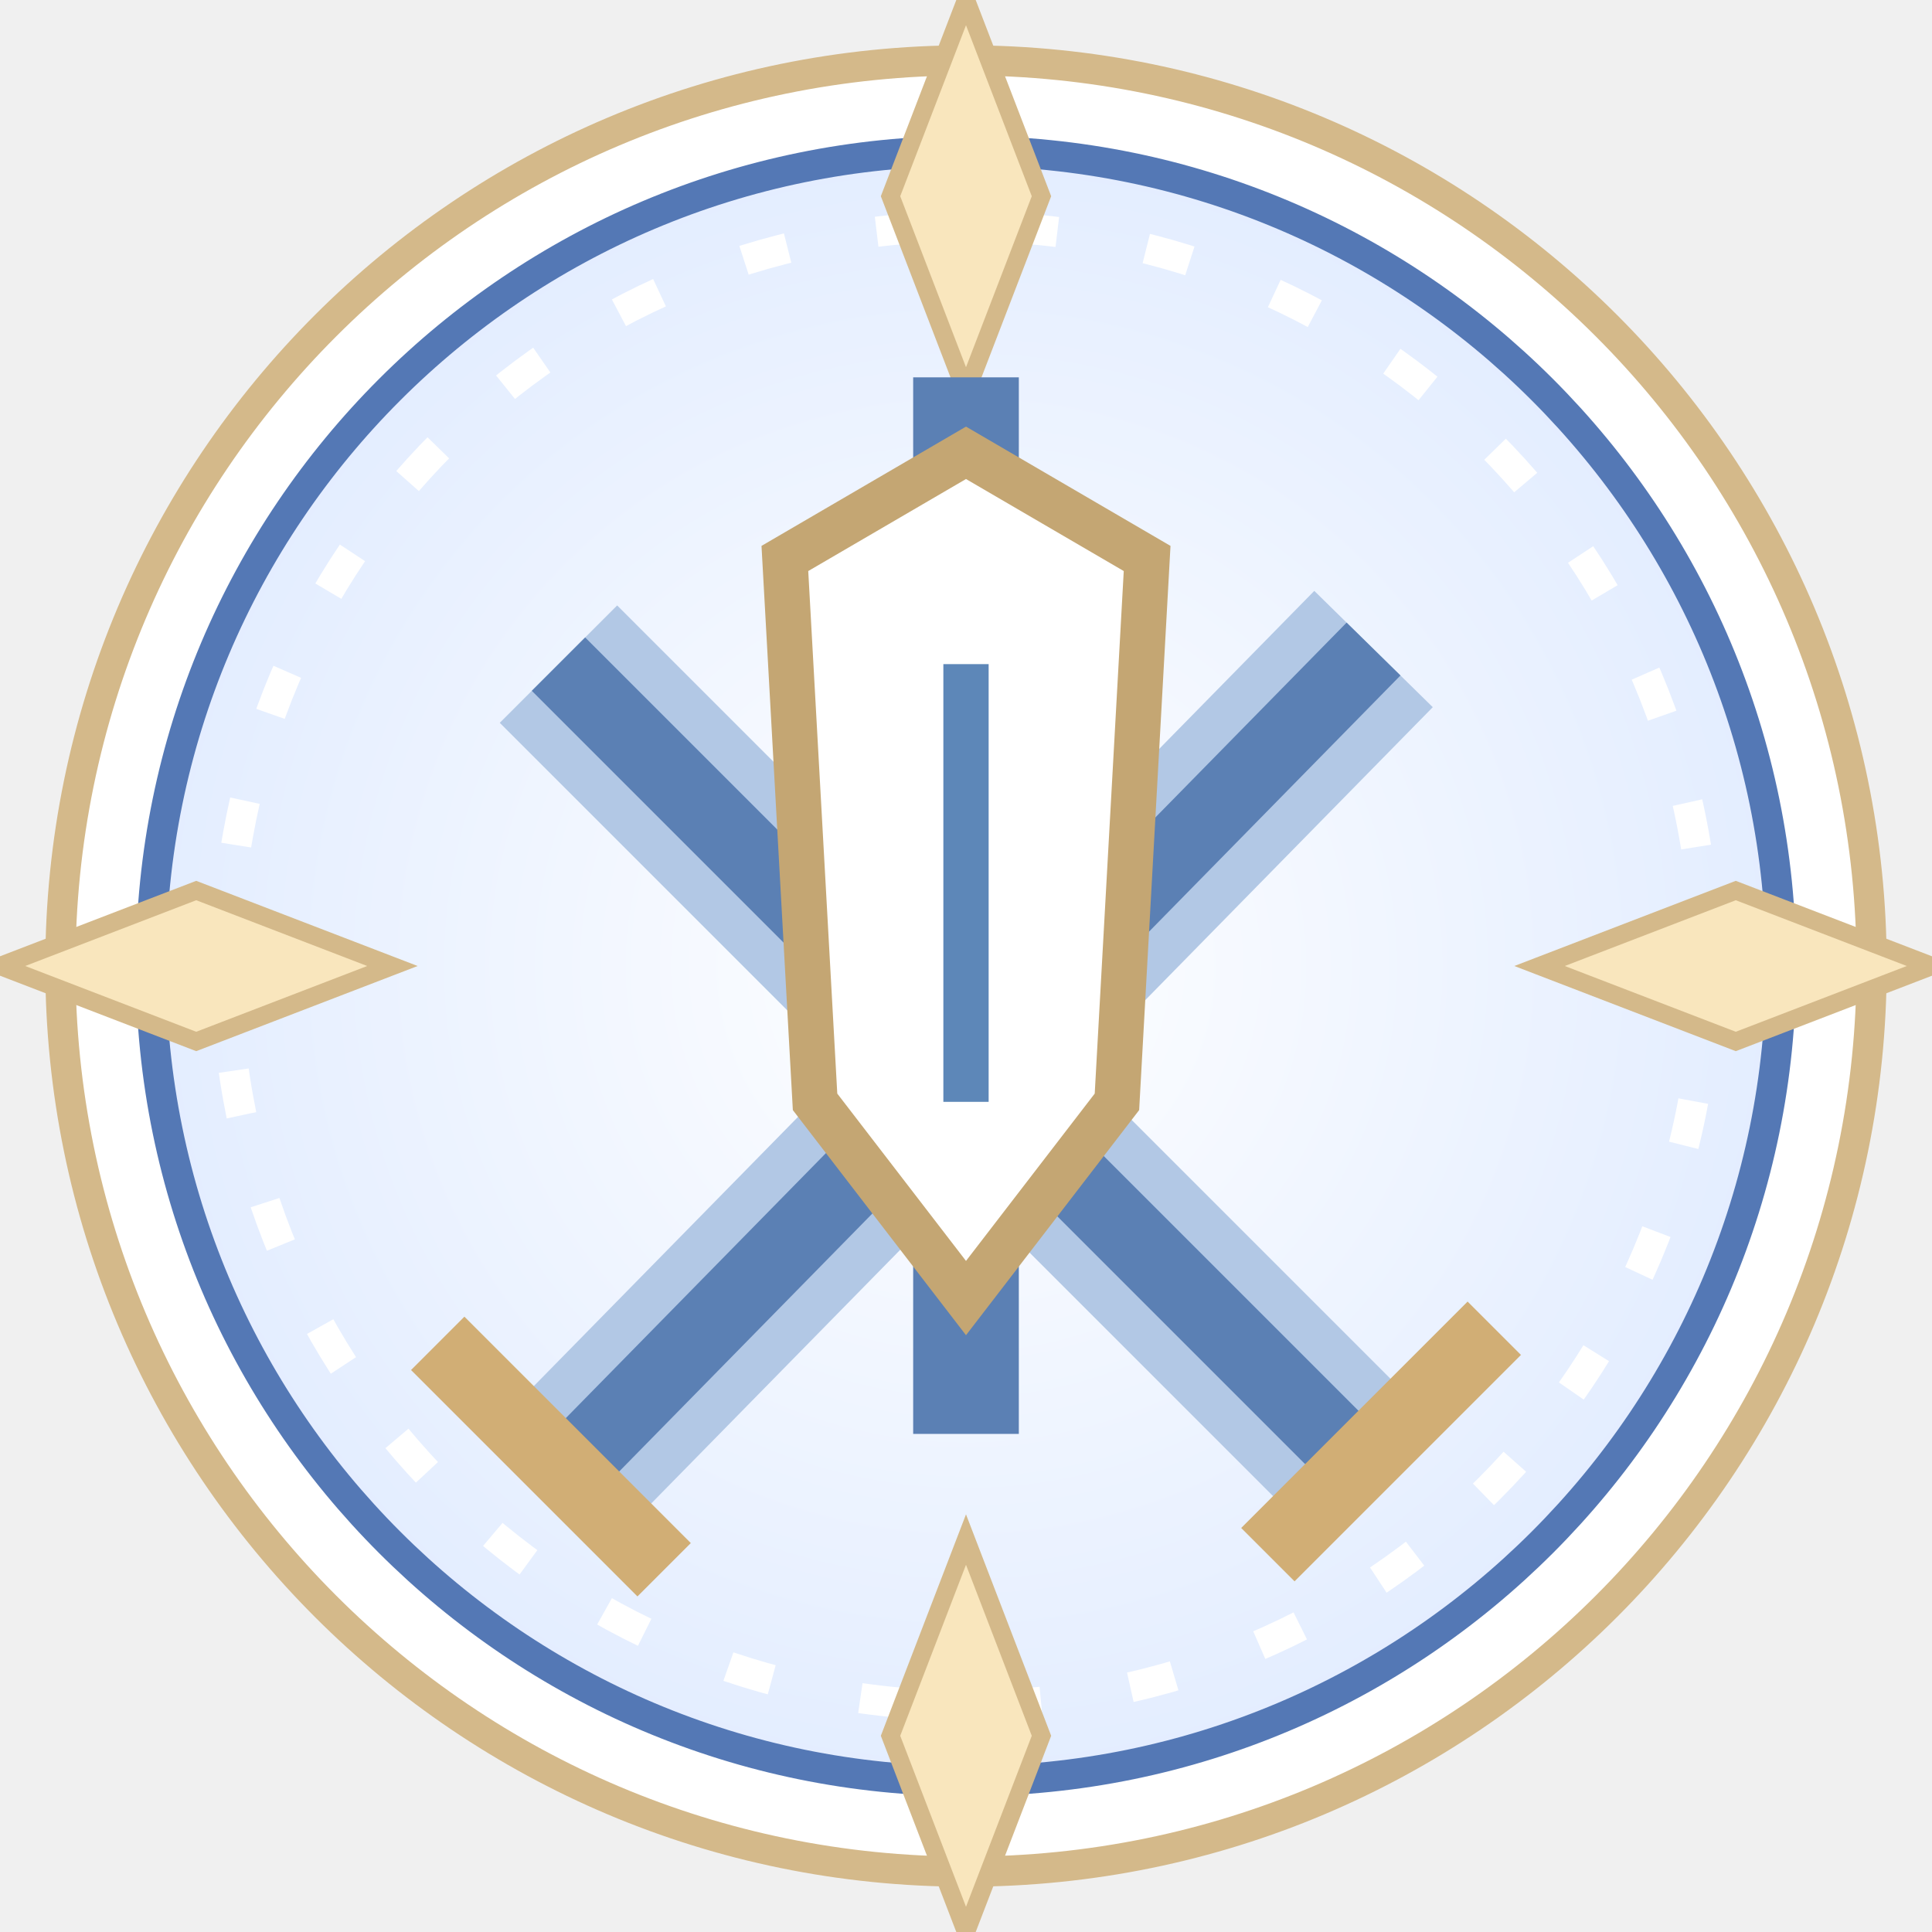
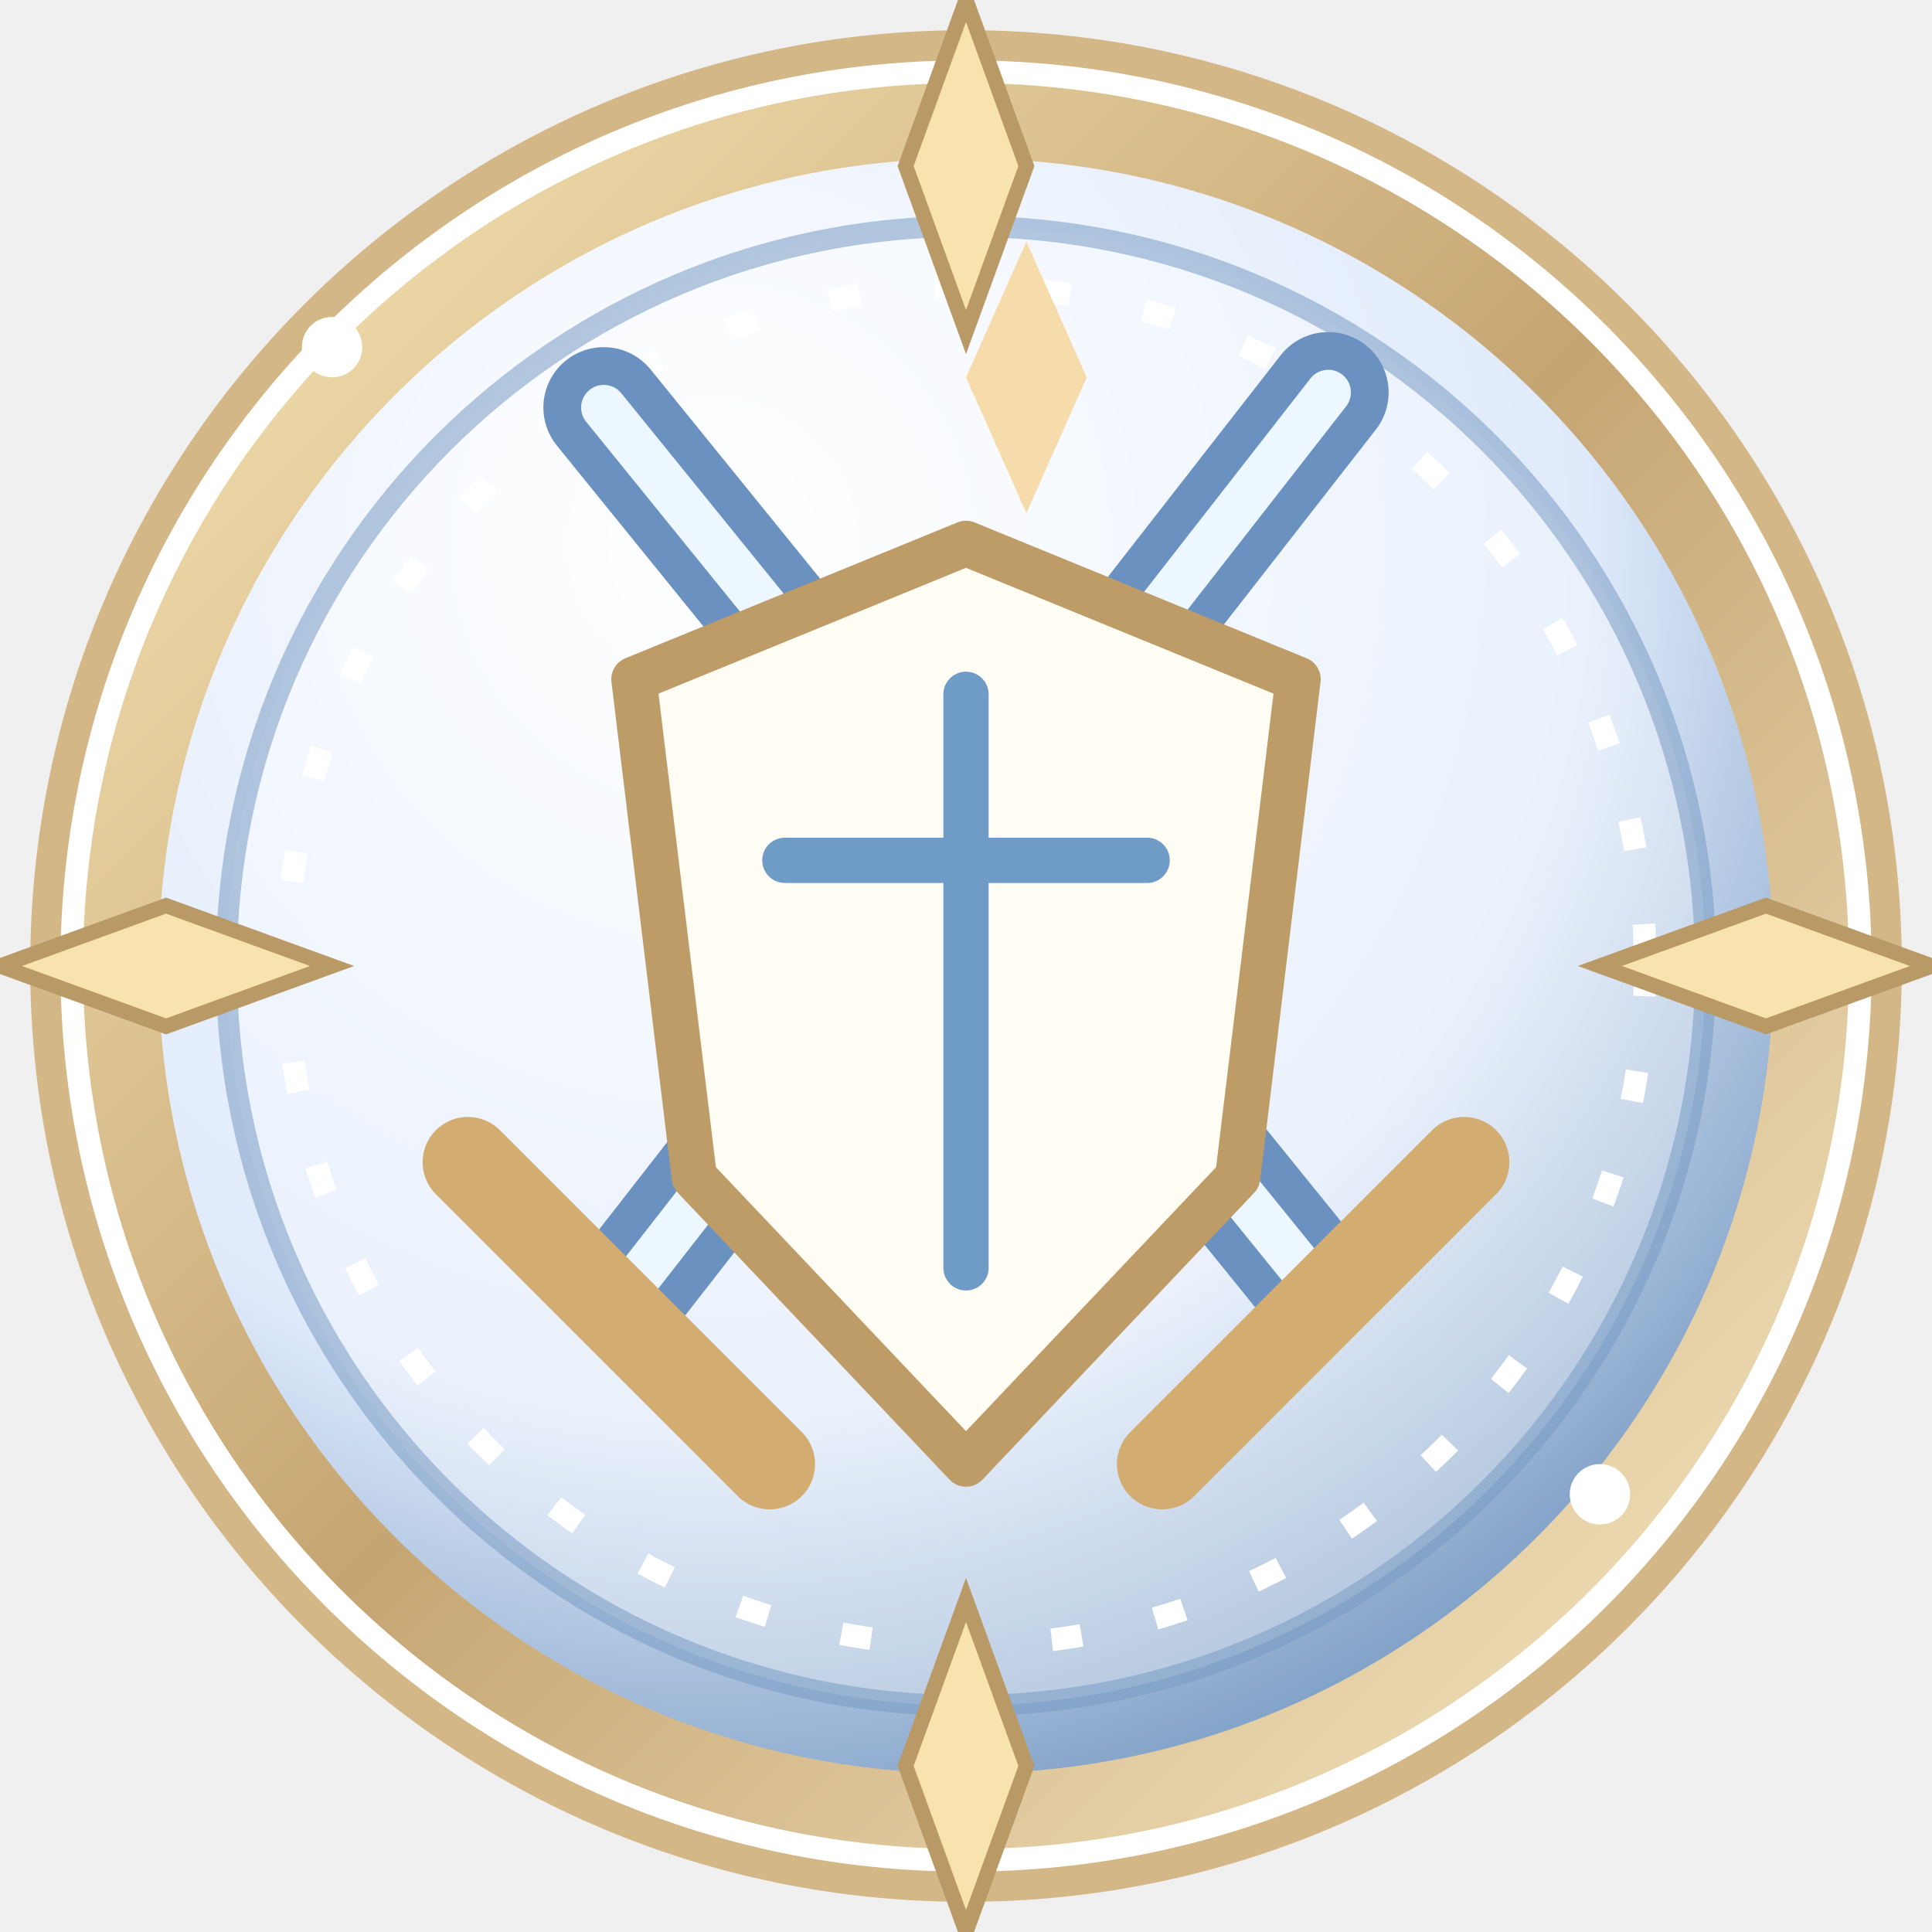
- <svg xmlns="http://www.w3.org/2000/svg" width="256" height="256" viewBox="0 0 128 128">
+ <svg xmlns="http://www.w3.org/2000/svg" width="256" height="256" viewBox="0 0 128 128" role="img" aria-label="adventurer">
  <defs>
-     <radialGradient id="g">
-       <stop stop-color="#fff" />
-       <stop offset="1" stop-color="#e3edff" />
+     <radialGradient id="bg" cx="35%" cy="25%" r="80%">
+       <stop stop-color="#ffffff" />
+       <stop offset=".65" stop-color="#dfeafb" />
+       <stop offset="1" stop-color="#789ac2" />
    </radialGradient>
+     <linearGradient id="rim" x2="1" y2="1">
+       <stop stop-color="#f9e6b7" />
+       <stop offset=".5" stop-color="#c5a572" />
+       <stop offset="1" stop-color="#f8e9c4" />
+     </linearGradient>
  </defs>
-   <circle cx="64" cy="64" r="60" fill="#fff" stroke="#d4b98a" stroke-width="2" />
-   <circle cx="64" cy="64" r="54" fill="url(#g)" stroke="#5478b5" stroke-width="2" />
-   <circle cx="64" cy="64" r="49" fill="none" stroke="#fff" stroke-width="2" stroke-dasharray="3 6" />
-   <path d="M64 0l5 13-5 13-5-13ZM64 102l5 13-5 13-5-13ZM0 64l13-5 13 5-13 5ZM102 64l13-5 13 5-13 5Z" fill="#f9e6bd" stroke="#d4b98a" stroke-width="1.2" />
-   <path d="M64 25v70" stroke="#5b80b4" stroke-width="7" />
-   <path d="M37 44l53 53M91 43 38 97" stroke="#b2c8e5" stroke-width="11" />
-   <path d="M37 44l53 53M91 43 38 97" stroke="#5b80b4" stroke-width="5" />
-   <path d="M29 89l15 15m40-1 15-15" stroke="#d1ae75" stroke-width="5" />
-   <path d="M64 30l12 7-2 36-10 13-10-13-2-36Z" fill="#fff" stroke="#c4a673" stroke-width="3" />
-   <path d="M64 44v29" stroke="#5d87b8" stroke-width="3" />
+   <circle cx="64" cy="64" r="61" fill="#fff" stroke="#d3b786" stroke-width="2" />
+   <circle cx="64" cy="64" r="56" fill="url(#bg)" stroke="url(#rim)" stroke-width="5" />
+   <circle cx="64" cy="64" r="49" fill="#ffffff55" stroke="#789ac2" stroke-opacity=".55" stroke-width="1.4" />
+   <circle cx="64" cy="64" r="45" fill="none" stroke="#fff" stroke-width="1.5" stroke-dasharray="2 5" />
+   <path d="M64 0l4 11-4 11-4-11zM64 106l4 11-4 11-4-11zM0 64l11-4 11 4-11 4zM106 64l11-4 11 4-11 4z" fill="#f8e3ae" stroke="#b99a67" stroke-width="1" />
+   <g stroke-linejoin="round" stroke-linecap="round">
+     <path d="M40 27l47 58m1-59L42 85" stroke="#6a91bf" stroke-width="8" stroke-linecap="round" />
+     <path d="M40 27l47 58m1-59L42 85" stroke="#edf7ff" stroke-width="3" />
+     <path d="M31 77l20 20m46-20L77 97" stroke="#d2ac71" stroke-width="6" />
+     <path d="M64 36l22 9-4 33-18 19-18-19-4-33z" fill="#fffdf4" stroke="#be9c68" stroke-width="3" />
+     <path d="M64 46v38m-12-27h24" stroke="#6f9cc6" stroke-width="3" />
+     <path d="M64 25l4-9 4 9-4 9z" fill="#f6dcaa" />
+   </g>
+   <circle cx="22" cy="23" r="2" fill="#fff" />
+   <circle cx="106" cy="99" r="2" fill="#fff" />
</svg>
